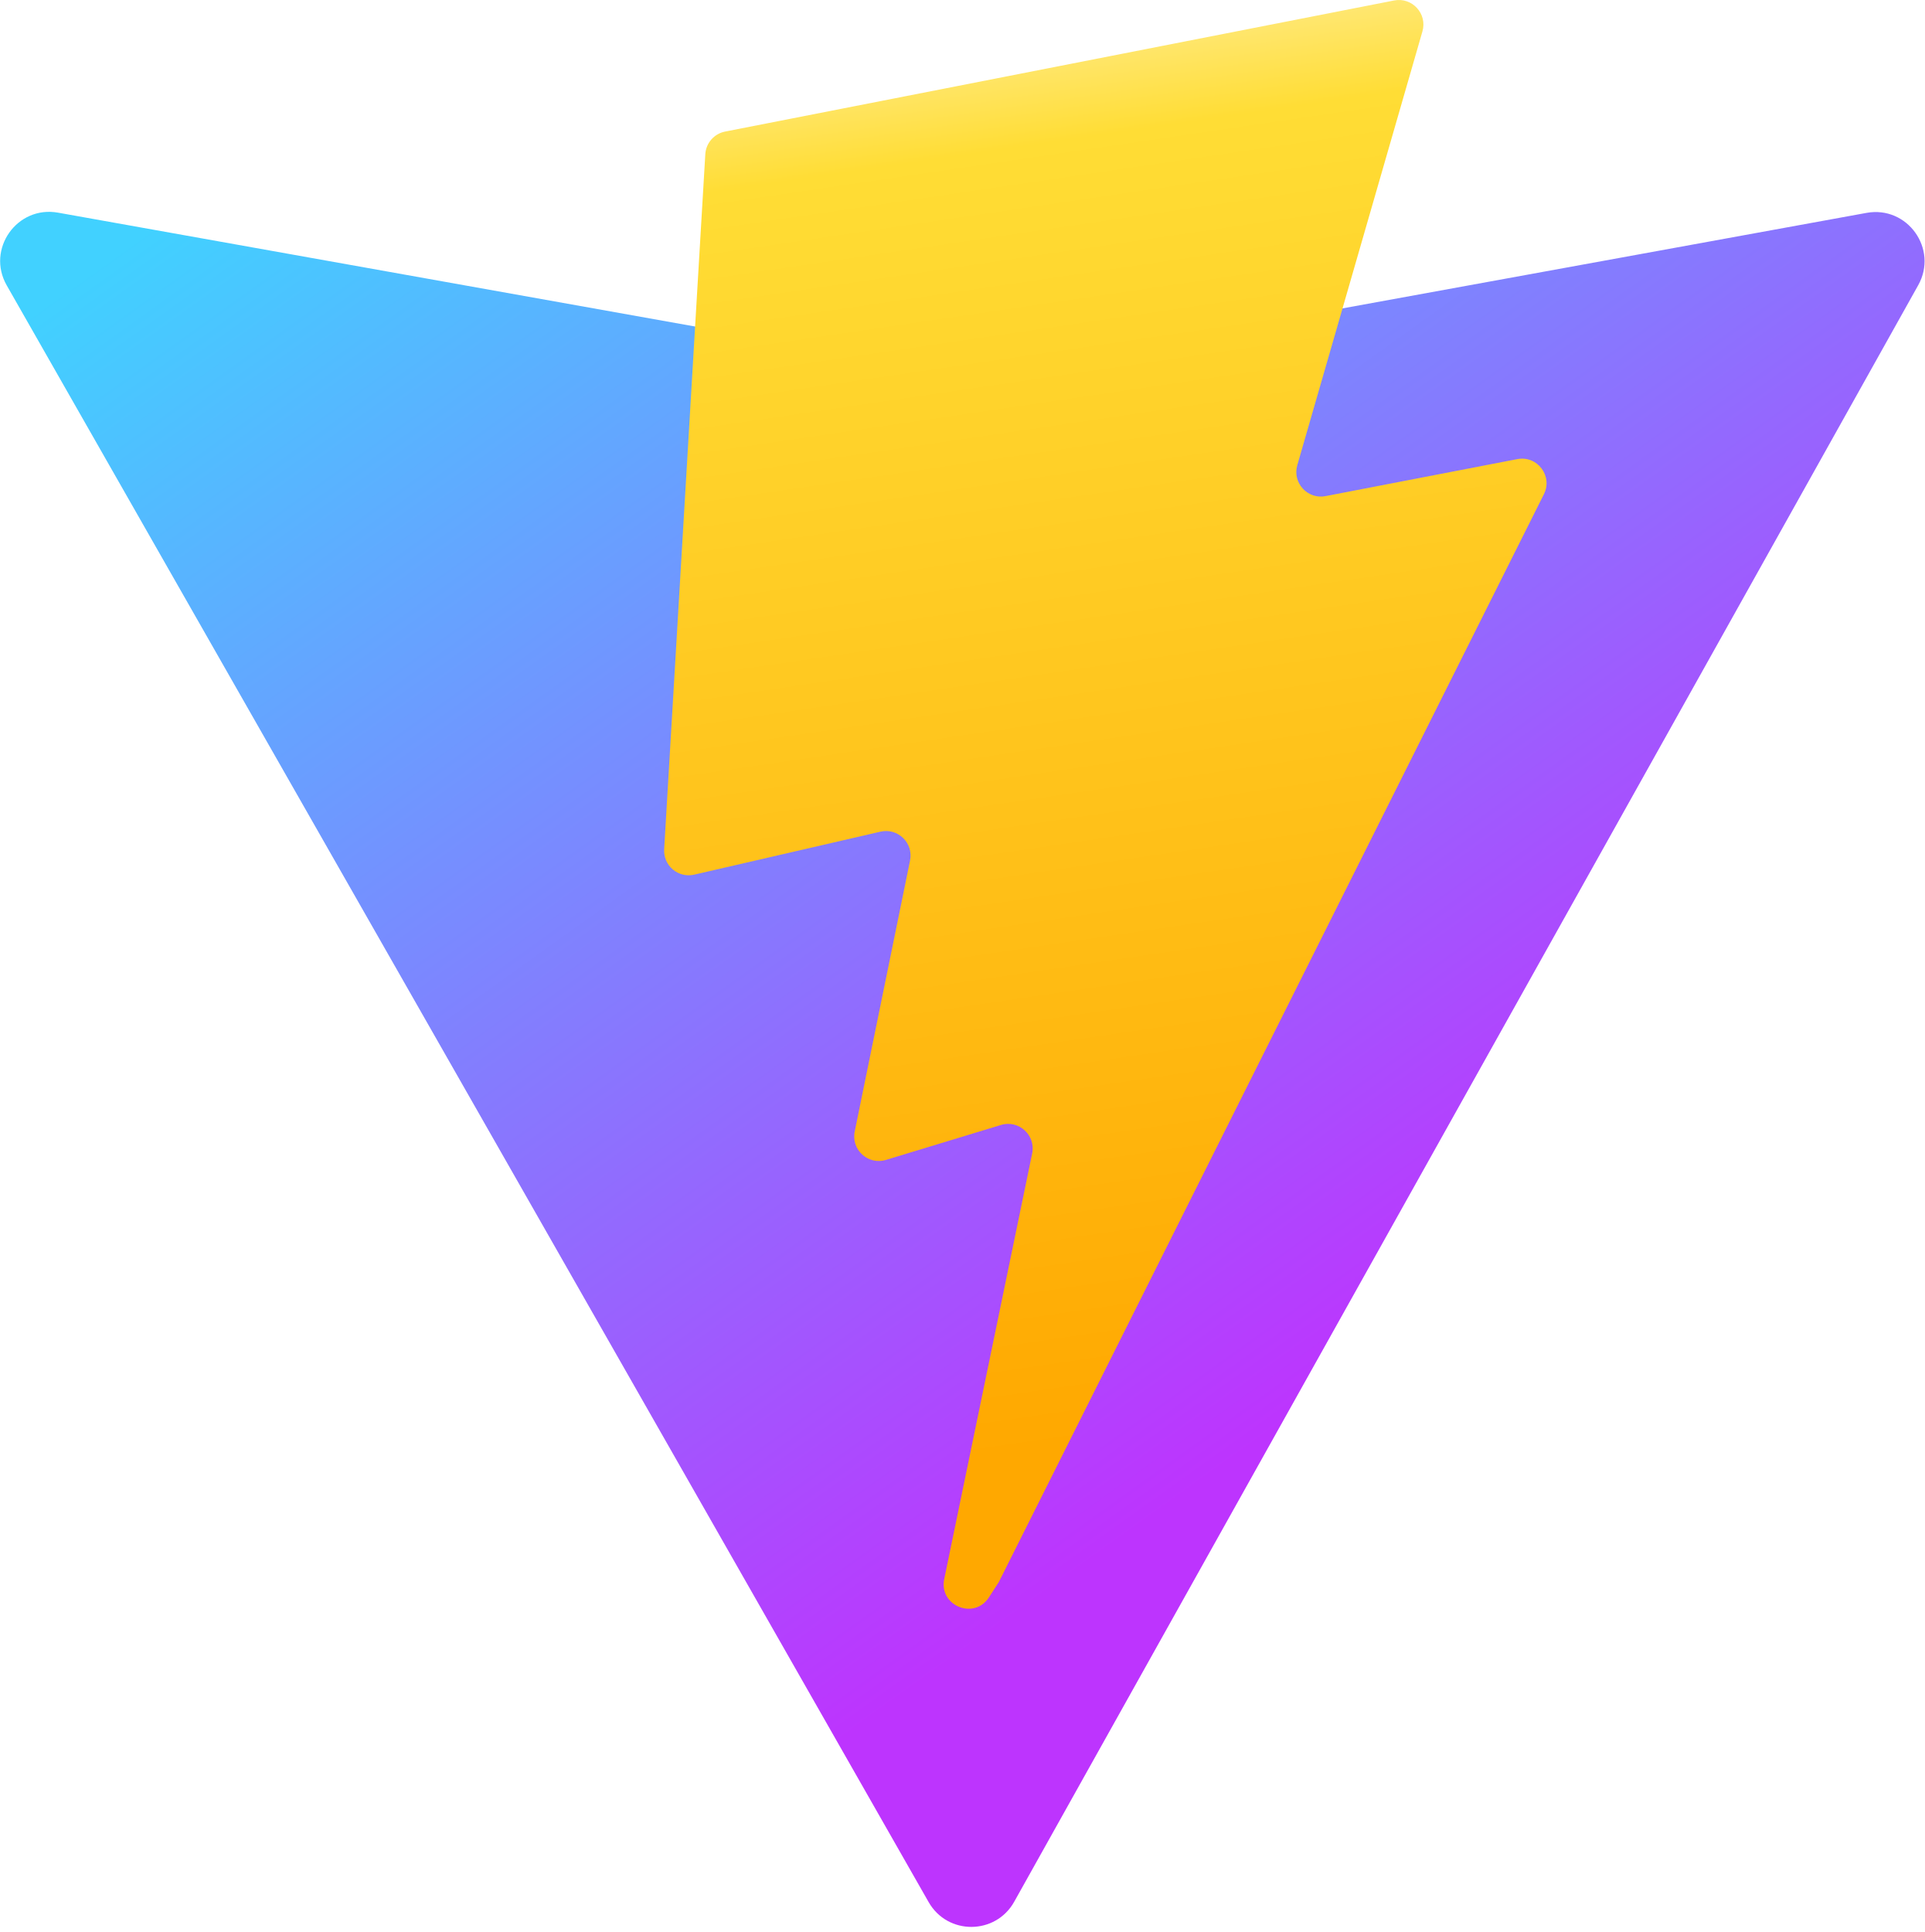
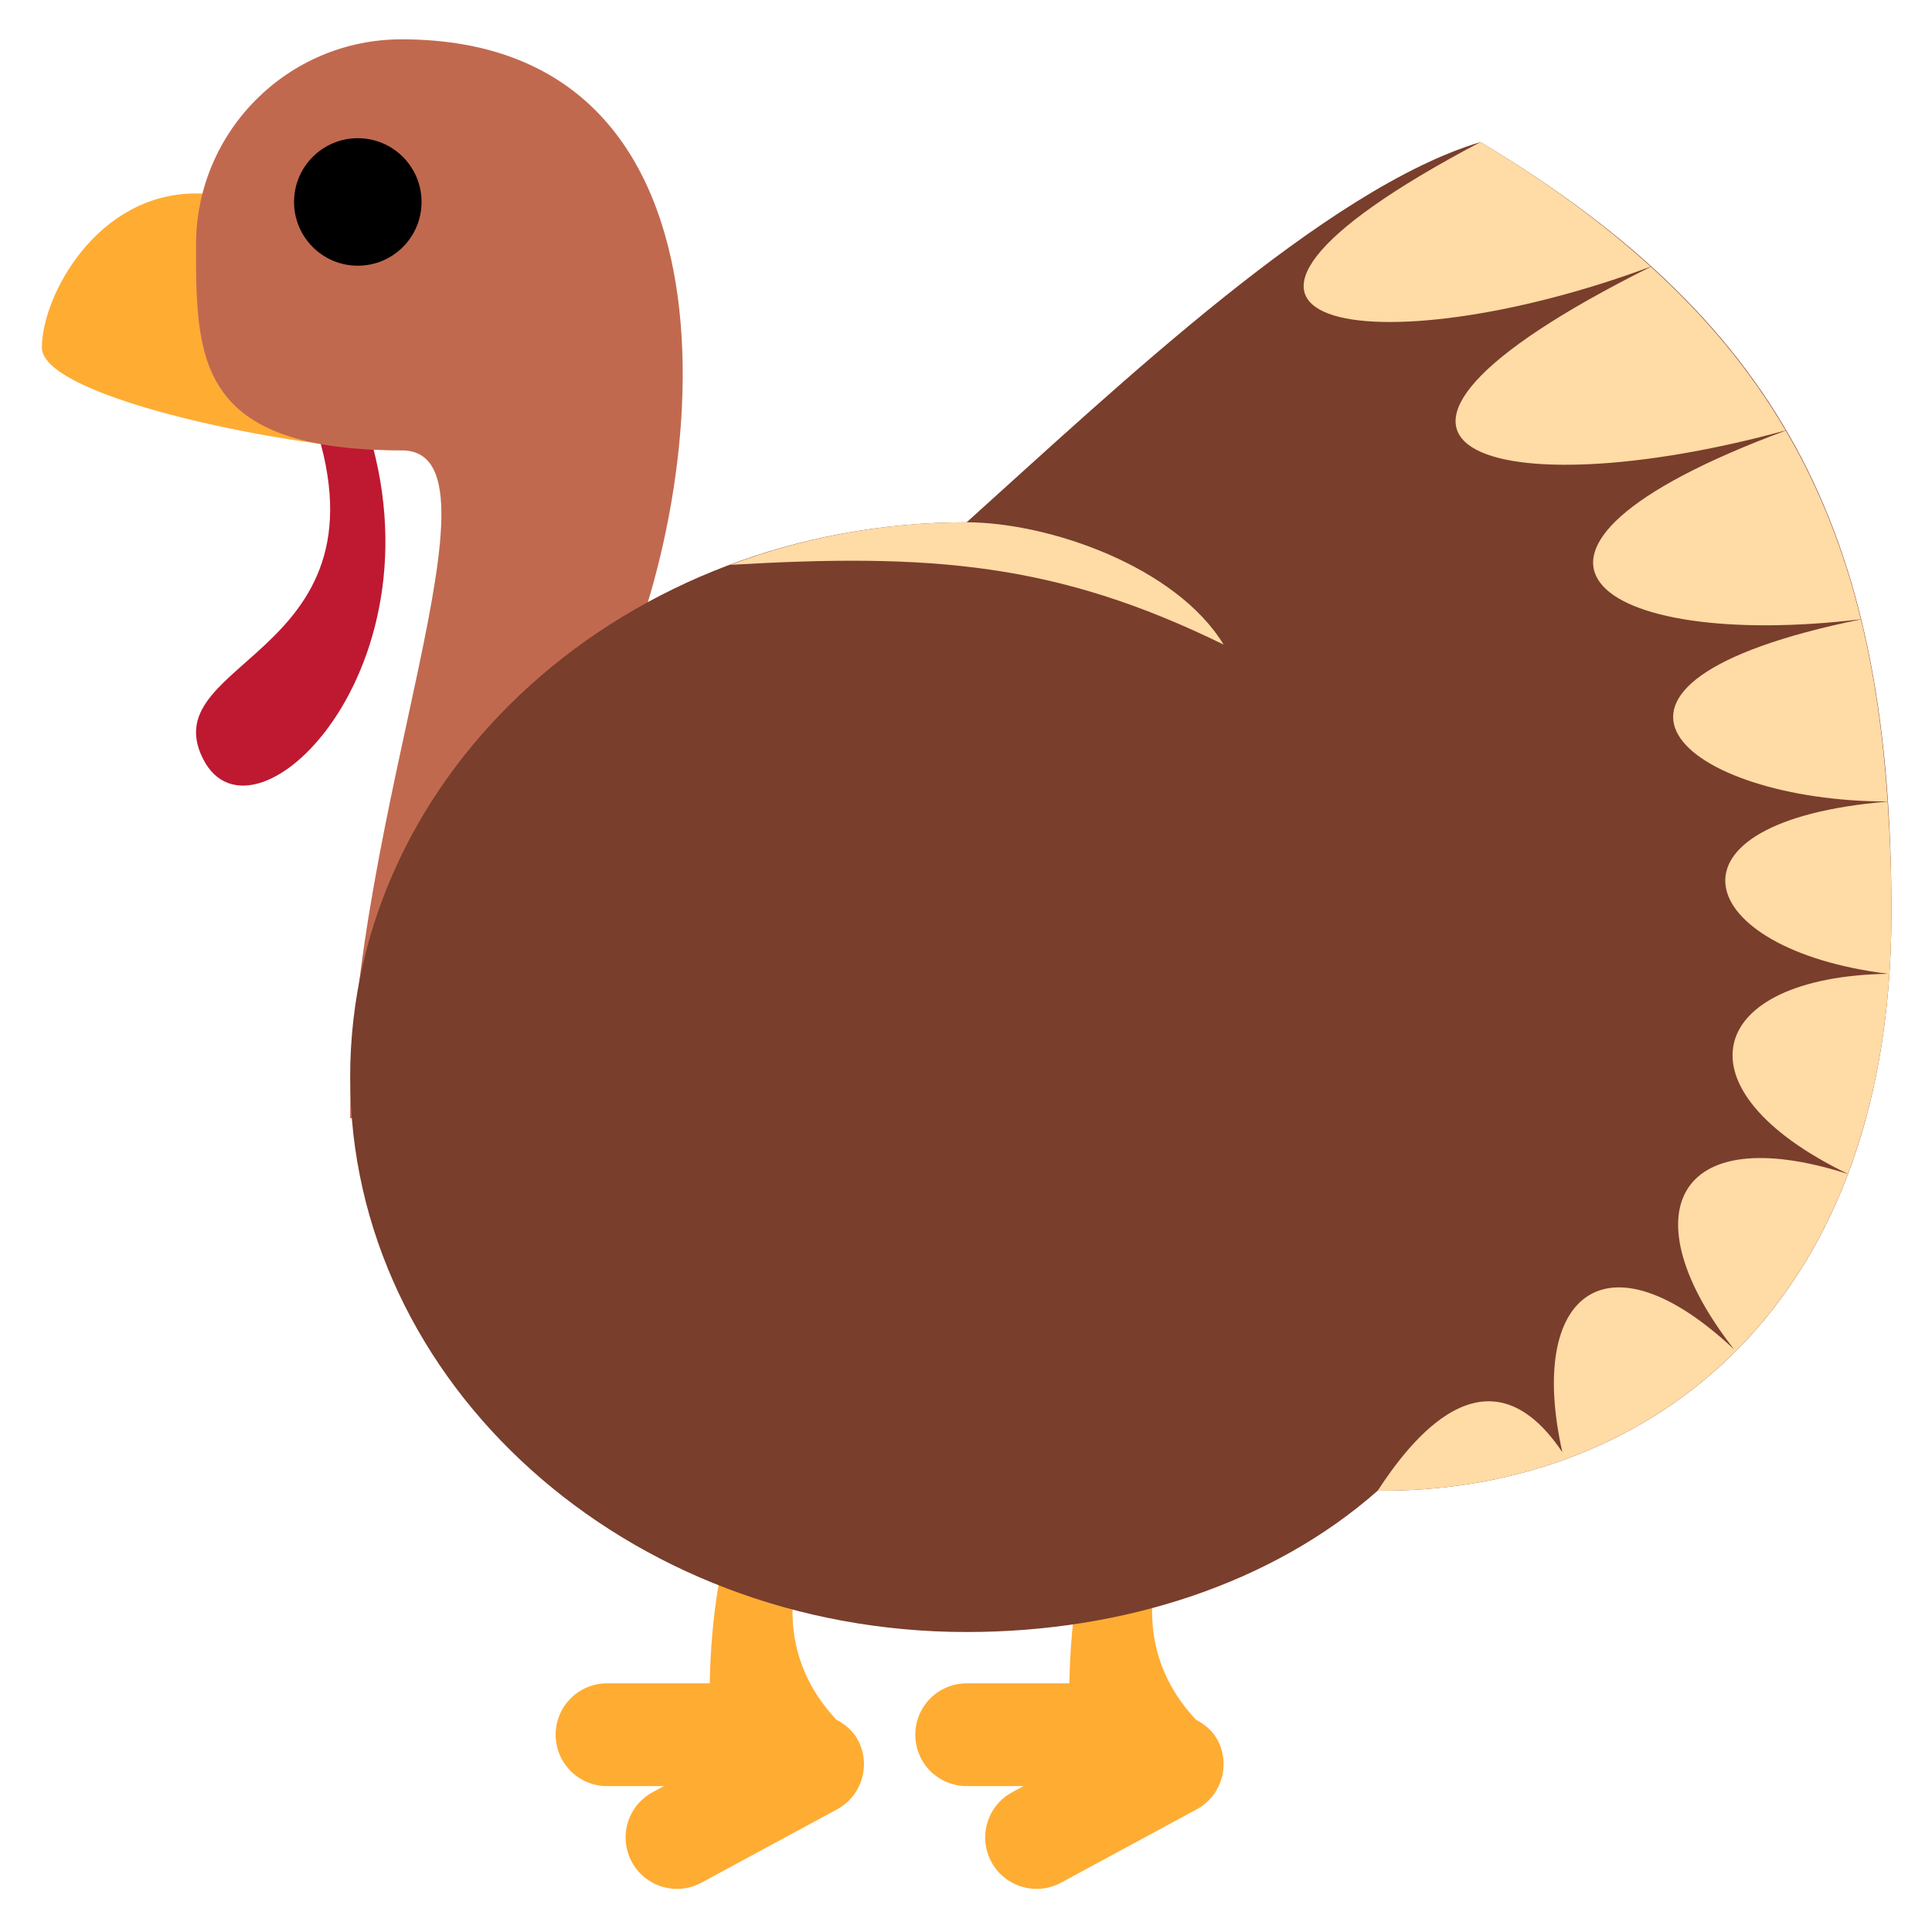
- <svg xmlns="http://www.w3.org/2000/svg" aria-hidden="true" role="img" class="iconify iconify--logos" width="31.88" height="32" preserveAspectRatio="xMidYMid meet" viewBox="0 0 256 257">
+ <svg xmlns="http://www.w3.org/2000/svg" width="500" zoomAndPan="magnify" viewBox="0 0 375 375" height="500" preserveAspectRatio="xMidYMid meet" version="1.0">
  <defs>
-     <linearGradient id="IconifyId1813088fe1fbc01fb466" x1="-.828%" x2="57.636%" y1="7.652%" y2="78.411%">
-       <stop offset="0%" stop-color="#41D1FF" />
-       <stop offset="100%" stop-color="#BD34FE" />
-     </linearGradient>
-     <linearGradient id="IconifyId1813088fe1fbc01fb467" x1="43.376%" x2="50.316%" y1="2.242%" y2="89.03%">
-       <stop offset="0%" stop-color="#FFEA83" />
-       <stop offset="8.333%" stop-color="#FFDD35" />
-       <stop offset="100%" stop-color="#FFA800" />
-     </linearGradient>
+     <clipPath id="id1">
+       <path d="M 38 7.633 L 133 7.633 L 133 218 L 38 218 Z M 38 7.633 " clip-rule="nonzero" />
+     </clipPath>
+     <clipPath id="id2">
+       <path d="M 67 27 L 367.633 27 L 367.633 317 L 67 317 Z M 67 27 " clip-rule="nonzero" />
+     </clipPath>
+     <clipPath id="id3">
+       <path d="M 141 27 L 367.633 27 L 367.633 290 L 141 290 Z M 141 27 " clip-rule="nonzero" />
+     </clipPath>
+     <clipPath id="id4">
+       <path d="M 57.074 26.824 L 81.824 26.824 L 81.824 51.574 L 57.074 51.574 Z M 57.074 26.824 " clip-rule="nonzero" />
+     </clipPath>
  </defs>
-   <path fill="url(#IconifyId1813088fe1fbc01fb466)" d="M255.153 37.938L134.897 252.976c-2.483 4.44-8.862 4.466-11.382.048L.875 37.958c-2.746-4.814 1.371-10.646 6.827-9.67l120.385 21.517a6.537 6.537 0 0 0 2.322-.004l117.867-21.483c5.438-.991 9.574 4.796 6.877 9.62Z" />
-   <path fill="url(#IconifyId1813088fe1fbc01fb467)" d="M185.432.063L96.44 17.501a3.268 3.268 0 0 0-2.634 3.014l-5.474 92.456a3.268 3.268 0 0 0 3.997 3.378l24.777-5.718c2.318-.535 4.413 1.507 3.936 3.838l-7.361 36.047c-.495 2.426 1.782 4.5 4.151 3.78l15.304-4.649c2.372-.72 4.652 1.36 4.15 3.788l-11.698 56.621c-.732 3.542 3.979 5.473 5.943 2.437l1.313-2.028l72.516-144.72c1.215-2.423-.88-5.186-3.54-4.672l-25.505 4.922c-2.396.462-4.435-1.77-3.759-4.114l16.646-57.705c.677-2.35-1.37-4.583-3.769-4.113Z" />
+   <path fill="#ffac33" d="M 236.297 337.684 C 235.32 335.891 233.805 334.672 232.129 333.785 C 216.203 316.773 227.52 296.816 227.52 296.816 C 227.52 291.305 237.492 276.875 227.52 276.875 L 217.547 286.848 C 207.574 296.816 207.574 326.734 207.574 326.734 L 187.633 326.734 C 182.117 326.734 177.66 331.191 177.66 336.707 C 177.66 342.223 182.117 346.68 187.633 346.68 L 198.672 346.68 L 196.457 347.875 C 191.609 350.5 189.805 356.543 192.43 361.398 C 195.051 366.246 201.094 368.051 205.949 365.426 L 232.266 351.195 C 237.113 348.574 238.918 342.531 236.297 337.684 Z M 166.488 337.684 C 165.523 335.891 163.996 334.672 162.332 333.785 C 146.406 316.773 157.715 296.816 157.715 296.816 C 157.715 291.305 167.688 276.875 157.715 276.875 L 147.742 286.848 C 137.77 296.816 137.77 326.734 137.77 326.734 L 117.824 326.734 C 112.312 326.734 107.852 331.191 107.852 336.707 C 107.852 342.223 112.312 346.68 117.824 346.68 L 128.875 346.68 L 126.66 347.875 C 121.812 350.5 120.008 356.543 122.633 361.398 C 125.254 366.246 131.297 368.051 136.156 365.426 L 162.473 351.195 C 167.309 348.574 169.113 342.531 166.488 337.684 Z M 166.488 337.684 " fill-opacity="1" fill-rule="nonzero" />
+   <path fill="#be1931" d="M 59.328 77.438 C 79.273 127.301 29.41 127.301 39.383 147.242 C 49.355 167.188 89.246 127.301 69.301 77.438 C 49.355 27.574 59.328 77.438 59.328 77.438 Z M 59.328 77.438 " fill-opacity="1" fill-rule="nonzero" />
+   <path fill="#ffac33" d="M 77.938 67.465 C 77.938 78.477 97.211 87.41 77.938 87.41 C 58.66 87.41 8.129 77.438 8.129 67.465 C 8.129 57.492 18.77 37.547 38.047 37.547 C 57.324 37.547 77.938 56.457 77.938 67.465 Z M 77.938 67.465 " fill-opacity="1" fill-rule="nonzero" />
+   <g clip-path="url(#id1)">
+     <path fill="#c1694f" d="M 67.965 217.051 C 67.965 157.215 99.965 87.41 77.938 87.41 C 38.047 87.41 38.047 69.551 38.047 47.52 C 38.047 25.492 55.906 7.633 77.938 7.633 C 147.742 7.633 137.77 97.383 117.824 137.27 C 101.133 170.66 97.66 217.051 67.965 217.051 Z M 67.965 217.051 " fill-opacity="1" fill-rule="nonzero" />
+   </g>
+   <g clip-path="url(#id2)">
+     <path fill="#793e2c" d="M 367.133 177.16 C 367.133 256.531 317.27 289.848 267.41 289.34 C 247.125 307.25 218.277 316.773 187.633 316.773 C 121.547 316.773 67.965 268.547 67.965 209.07 C 67.965 149.586 121.547 101.371 187.633 101.371 C 217.547 74.445 257.438 36.551 287.355 27.574 C 347.188 63.477 367.133 105.359 367.133 177.16 Z M 367.133 177.16 " fill-opacity="1" fill-rule="nonzero" />
+   </g>
+   <path fill="#793e2c" d="M 77.938 37.547 C 77.938 38.203 77.871 38.852 77.746 39.492 C 77.617 40.137 77.426 40.758 77.176 41.363 C 76.926 41.969 76.621 42.543 76.254 43.09 C 75.891 43.633 75.477 44.137 75.016 44.602 C 74.551 45.062 74.047 45.477 73.504 45.84 C 72.961 46.203 72.387 46.512 71.781 46.762 C 71.176 47.012 70.551 47.203 69.91 47.328 C 69.266 47.457 68.617 47.52 67.965 47.52 C 67.309 47.52 66.66 47.457 66.02 47.328 C 65.375 47.203 64.754 47.012 64.148 46.762 C 63.543 46.512 62.969 46.203 62.422 45.84 C 61.879 45.477 61.375 45.062 60.914 44.602 C 60.449 44.137 60.035 43.633 59.672 43.09 C 59.309 42.543 59 41.969 58.75 41.363 C 58.5 40.758 58.312 40.137 58.184 39.492 C 58.055 38.852 57.992 38.203 57.992 37.547 C 57.992 36.895 58.055 36.246 58.184 35.602 C 58.312 34.961 58.5 34.336 58.75 33.73 C 59 33.129 59.309 32.551 59.672 32.008 C 60.035 31.465 60.449 30.961 60.914 30.496 C 61.375 30.035 61.879 29.621 62.422 29.258 C 62.969 28.895 63.543 28.586 64.148 28.336 C 64.754 28.086 65.375 27.895 66.02 27.77 C 66.66 27.641 67.309 27.574 67.965 27.574 C 68.617 27.574 69.266 27.641 69.91 27.77 C 70.551 27.895 71.176 28.086 71.781 28.336 C 72.387 28.586 72.961 28.895 73.504 29.258 C 74.047 29.621 74.551 30.035 75.016 30.496 C 75.477 30.961 75.891 31.465 76.254 32.008 C 76.621 32.551 76.926 33.129 77.176 33.73 C 77.426 34.336 77.617 34.961 77.746 35.602 C 77.871 36.246 77.938 36.895 77.938 37.547 Z M 77.938 37.547 " fill-opacity="1" fill-rule="nonzero" />
+   <g clip-path="url(#id3)">
+     <path fill="#ffdba6" d="M 187.473 101.371 C 171.258 101.391 155.82 104.332 141.75 109.637 C 180.781 107.355 205.082 109.219 237.504 125.113 C 228.297 110.008 203.676 101.371 187.473 101.371 Z M 366.395 155.57 C 365.539 142.824 363.863 131.078 361.211 120.219 C 298.883 132.902 327.262 155.57 366.395 155.57 Z M 346.602 83.539 C 339.859 72.031 331.234 61.551 320.441 51.77 C 249.02 87.41 290.465 98.938 346.602 83.539 Z M 358.688 227.871 C 324.762 217.051 316.336 236.059 336.598 261.926 C 311.668 238.551 296.398 251.336 303.25 281.871 C 288.602 260.051 273.645 279.797 267.41 289.34 C 304.914 289.719 342.402 270.949 358.688 227.871 Z M 320.414 51.75 C 311.07 43.273 300.18 35.266 287.355 27.574 C 217.547 64.355 267.41 71.516 320.414 51.75 Z M 358.688 227.859 C 364.051 213.66 367.133 196.836 367.133 177.16 C 367.133 169.633 366.863 162.492 366.395 155.59 C 320.422 159.398 328.488 184.332 366.453 189.008 C 330.984 189.625 324.762 211.445 358.688 227.859 Z M 346.621 83.57 C 282.527 107.355 309.793 126.363 361.199 120.199 C 357.93 106.797 353.141 94.699 346.621 83.57 Z M 346.621 83.57 " fill-opacity="1" fill-rule="nonzero" />
+   </g>
+   <g clip-path="url(#id4)">
+     <path fill="#000000" d="M 69.449 26.824 C 62.617 26.824 57.074 32.367 57.074 39.199 C 57.074 46.035 62.617 51.574 69.449 51.574 C 76.285 51.574 81.824 46.035 81.824 39.199 C 81.824 32.367 76.285 26.824 69.449 26.824 " fill-opacity="1" fill-rule="nonzero" />
+   </g>
</svg>
